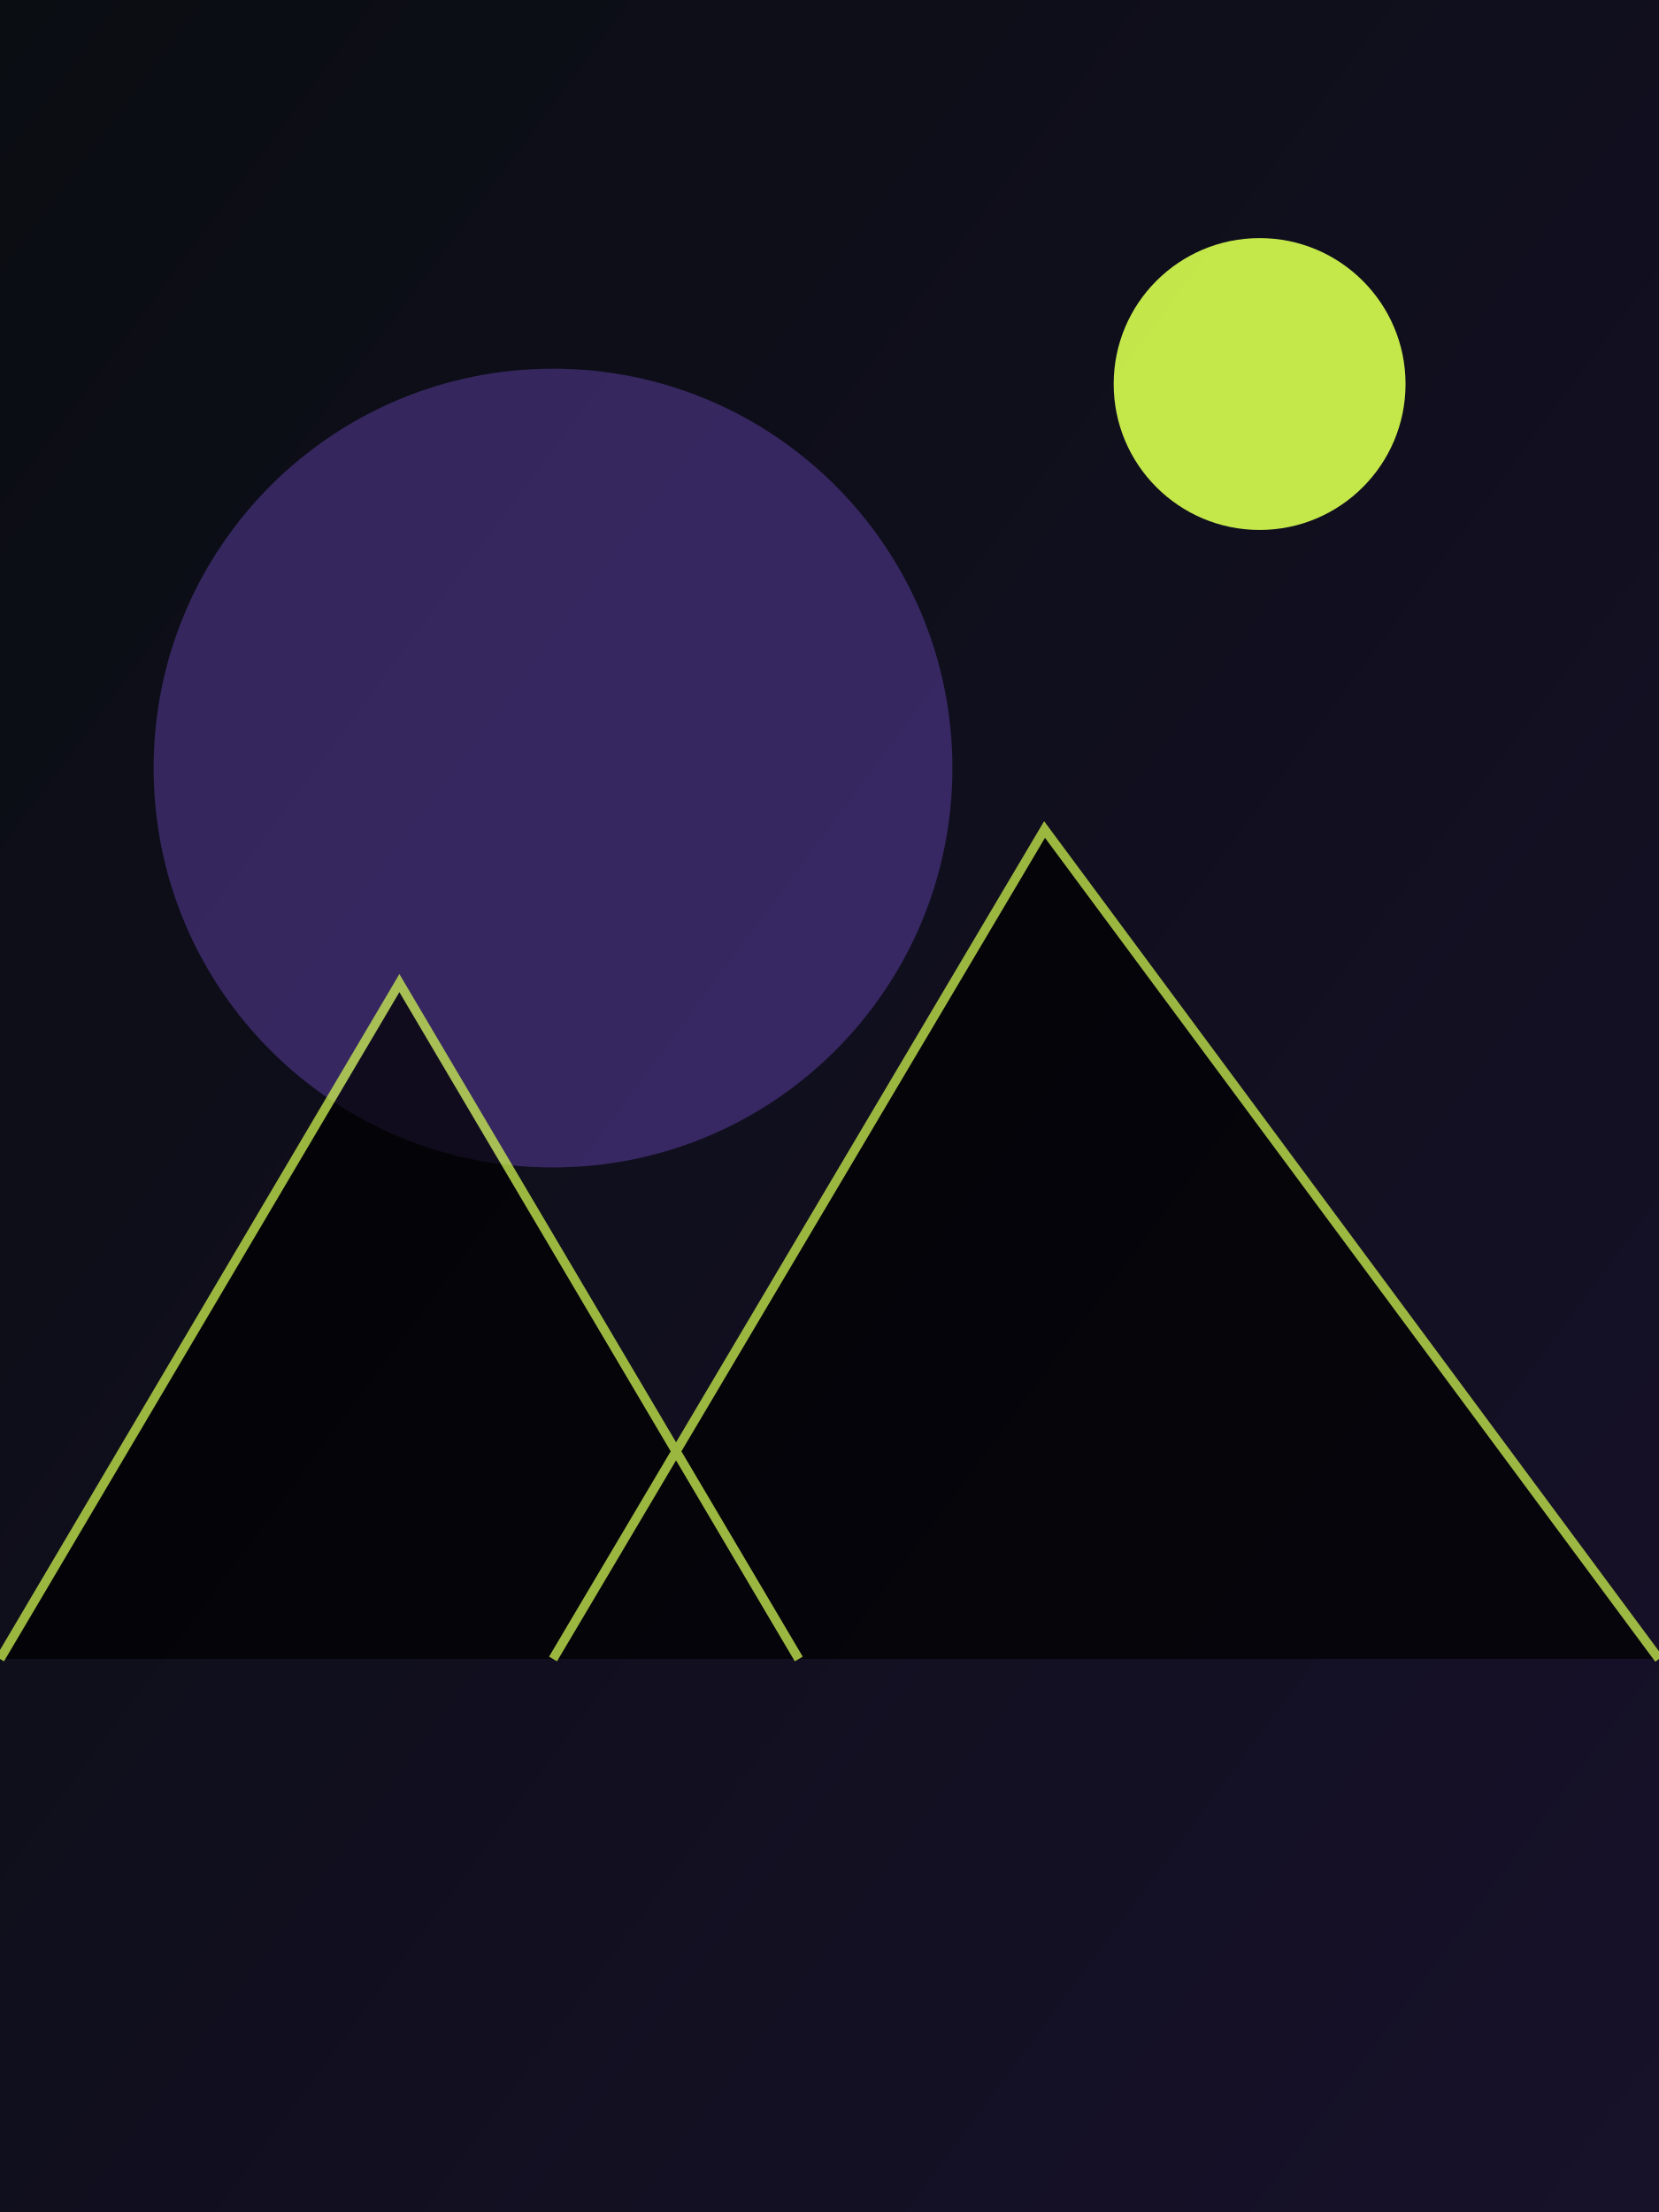
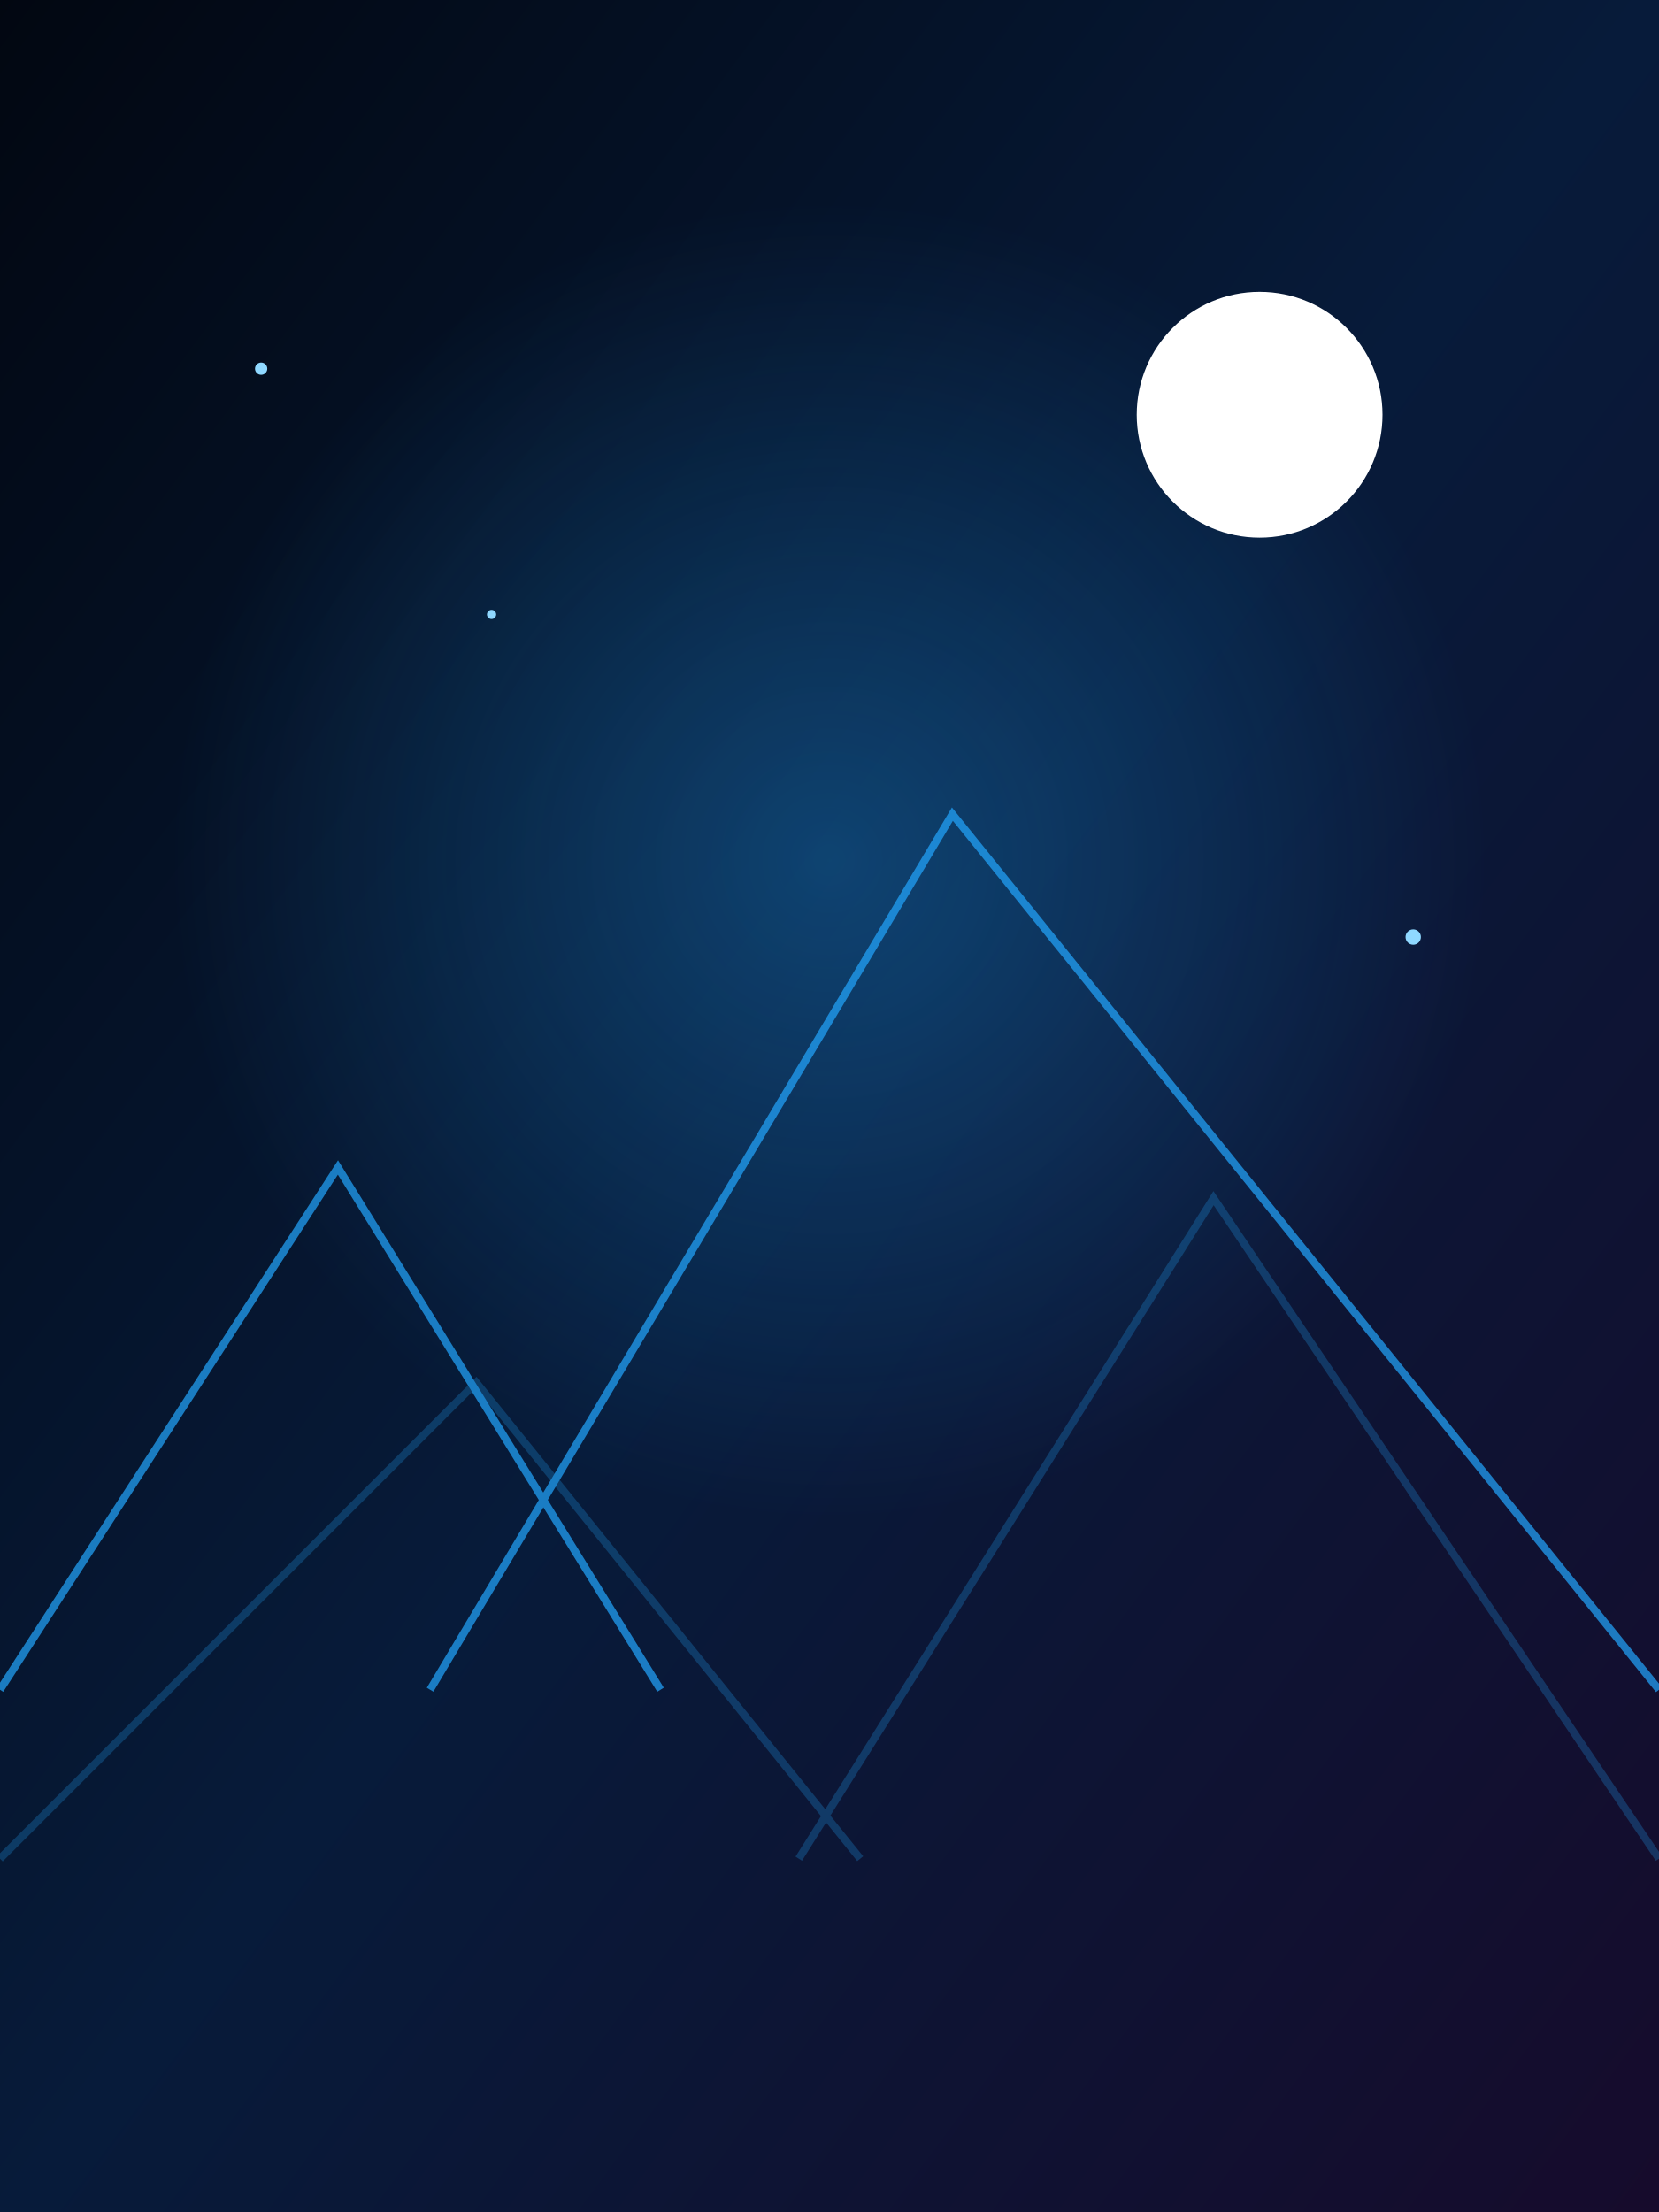
<svg xmlns="http://www.w3.org/2000/svg" viewBox="0 0 1080 1440">
  <defs>
-     <linearGradient id="g" x2="1" y2="1">
-       <stop stop-color="#0a0d12" />
-       <stop offset="1" stop-color="#17112a" />
+     <linearGradient id="bg" x2="1" y2="1">
+       <stop stop-color="#020711" />
+       <stop offset=".5" stop-color="#071b3a" />
+       <stop offset="1" stop-color="#160b2c" />
    </linearGradient>
+     <radialGradient id="glow">
+       <stop stop-color="#22a7ff" stop-opacity=".85" />
+       <stop offset="1" stop-color="#22a7ff" stop-opacity="0" />
+     </radialGradient>
  </defs>
-   <rect width="1080" height="1440" fill="url(#g)" />
-   <circle cx="360" cy="500" r="260" fill="#8b5cf6" opacity=".32" />
-   <path d="M0 1080L260 640 520 1080M360 1080L680 540 1080 1080" stroke="#d7ff4f" stroke-width="6" opacity=".7" />
-   <circle cx="820" cy="250" r="95" fill="#d7ff4f" opacity=".9" />
+   <rect width="1080" height="1440" fill="url(#bg)" />
+   <circle cx="540" cy="560" r="430" fill="url(#glow)" opacity=".35">
+     <animate attributeName="r" values="380;470;380" dur="5s" repeatCount="indefinite" />
+   </circle>
+   <g fill="none" stroke="#22a7ff" stroke-width="5" opacity=".7">
+     <path d="M0 1100L220 760 430 1100M280 1100L620 530 1080 1100" />
+     <path d="M0 1210L310 900 560 1210M520 1210L790 780 1080 1210" opacity=".35" />
+   </g>
+   <circle cx="820" cy="270" r="80" fill="#fff">
+     <animate attributeName="fill" values="#fff;#7b61ff;#22a7ff;#fff" dur="7s" repeatCount="indefinite" />
+   </circle>
+   <g fill="#8fd8ff">
+     <circle cx="170" cy="240" r="4">
+       <animate attributeName="opacity" values=".1;1;.1" dur="2s" repeatCount="indefinite" />
+     </circle>
+     <circle cx="920" cy="610" r="5">
+       <animate attributeName="opacity" values="1;.1;1" dur="3s" repeatCount="indefinite" />
+     </circle>
+     <circle cx="320" cy="400" r="3">
+       <animate attributeName="opacity" values=".2;1;.2" dur="2.4s" repeatCount="indefinite" />
+     </circle>
+   </g>
</svg>
